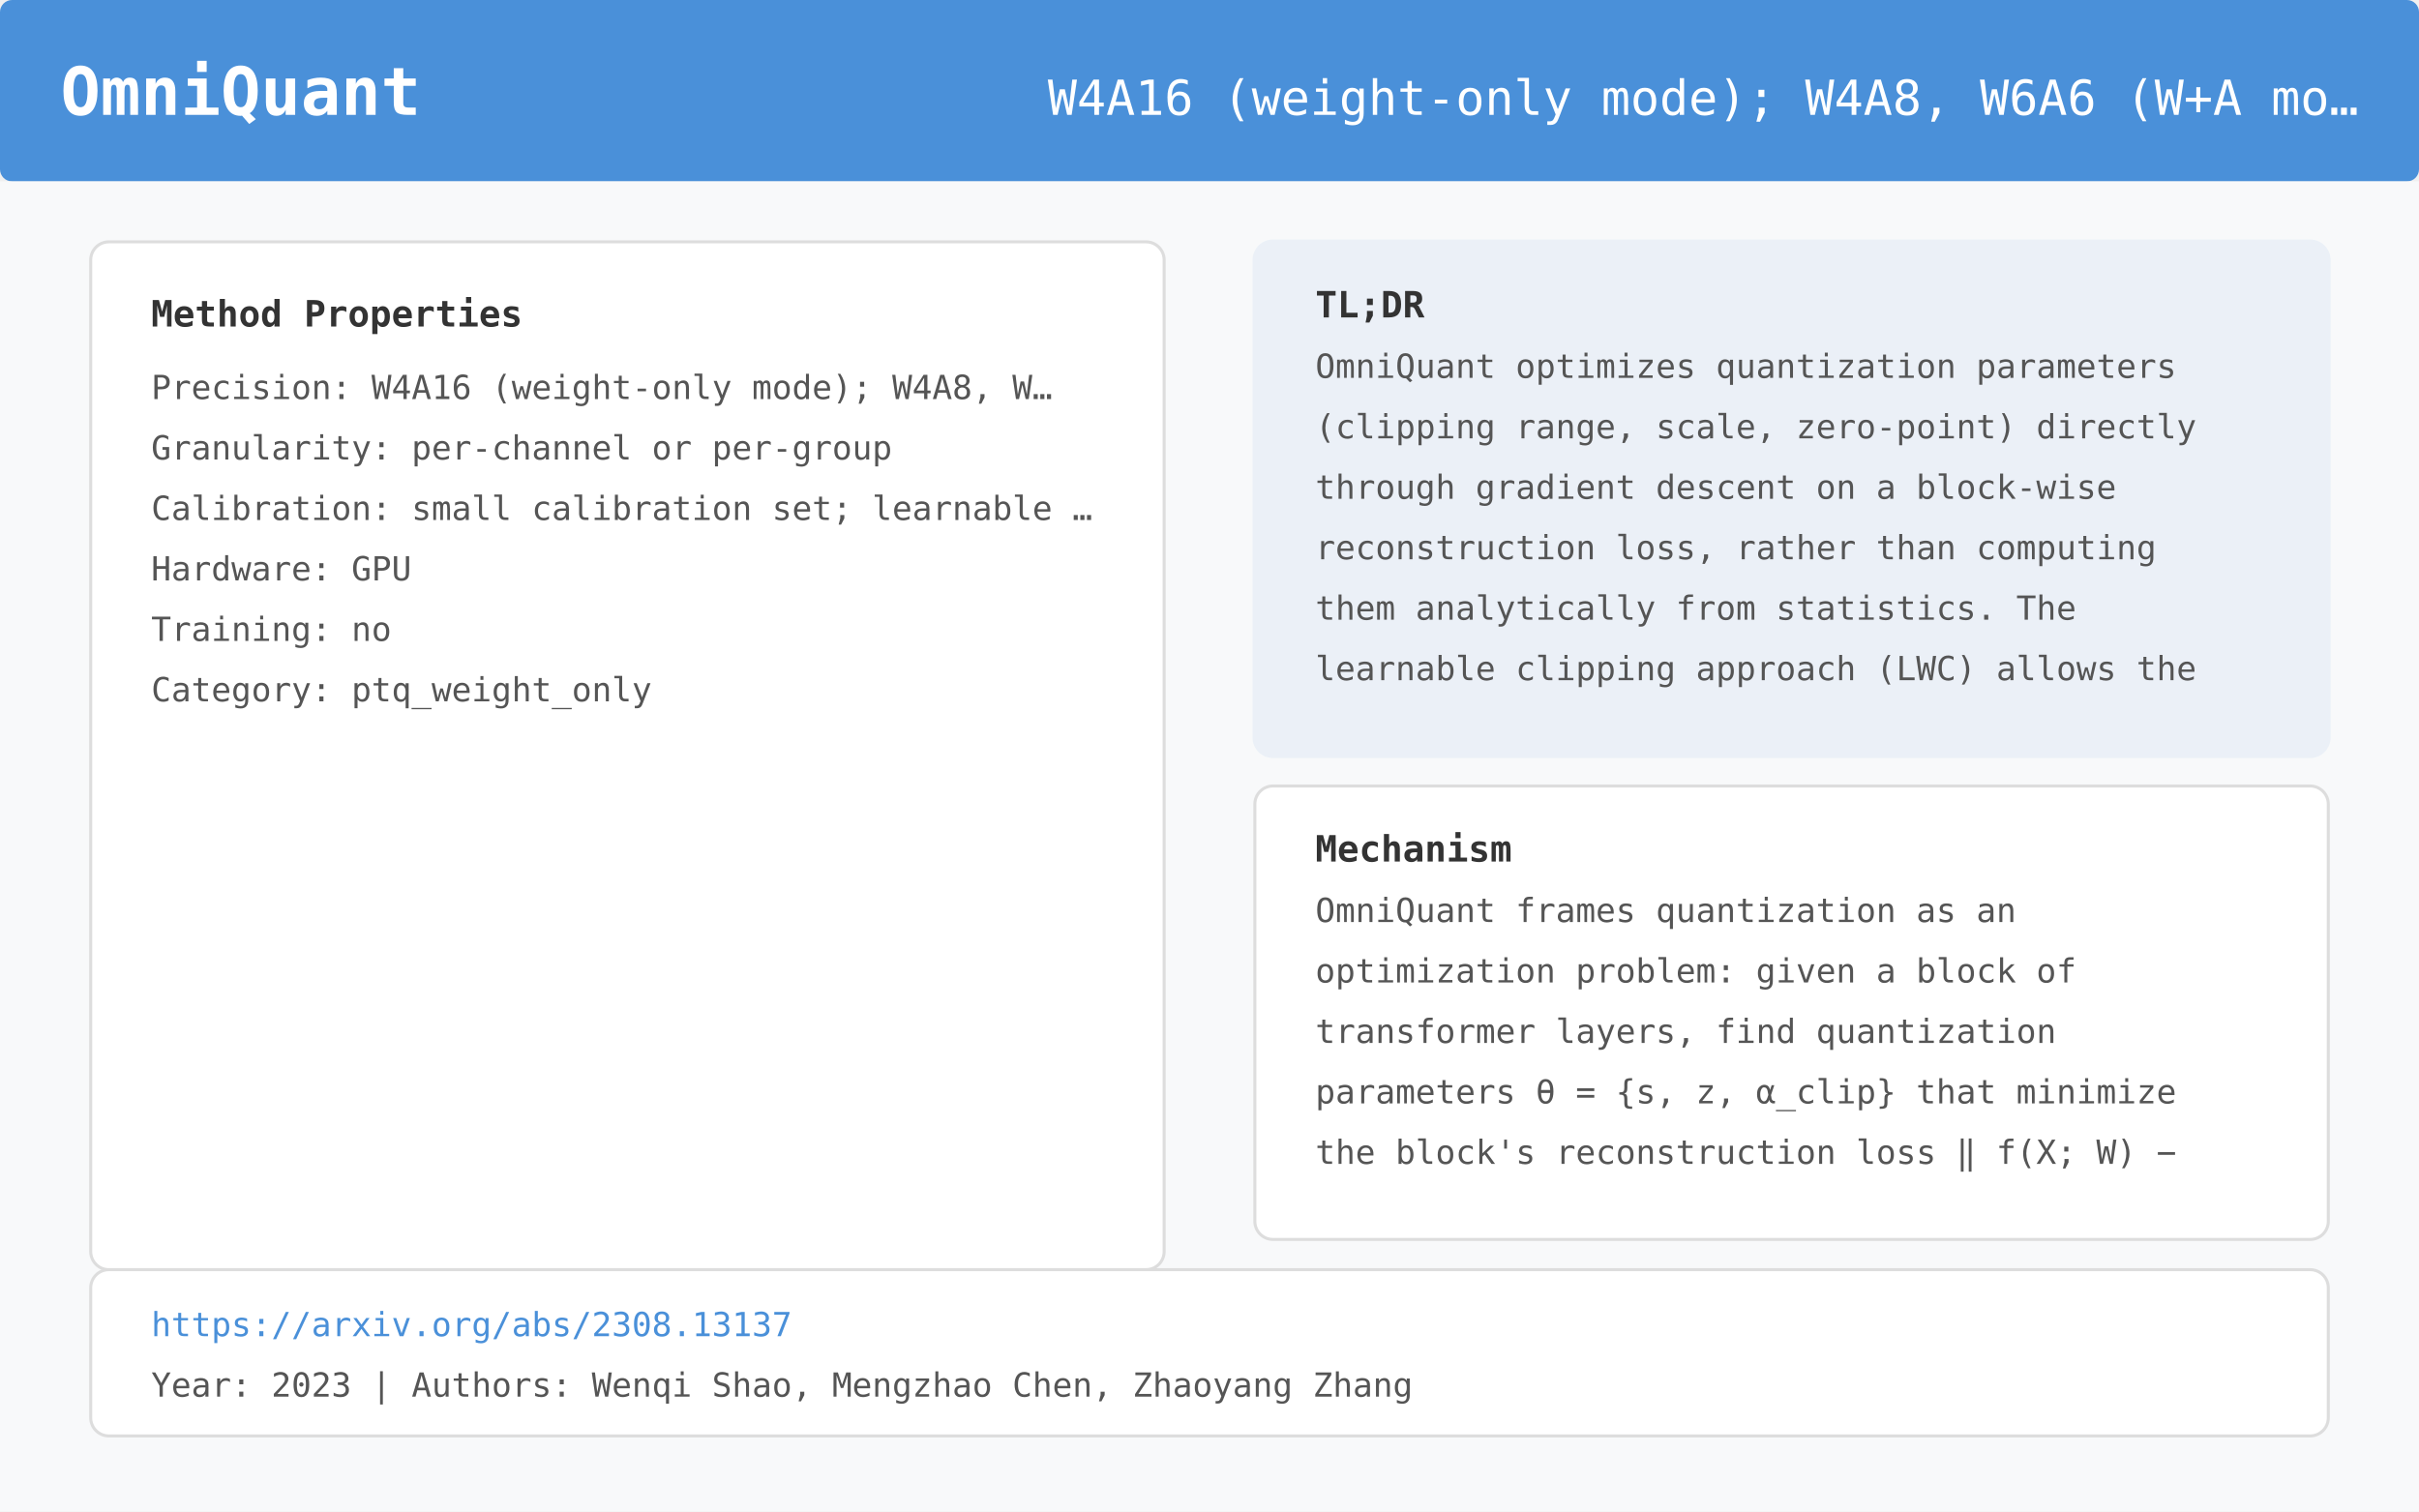
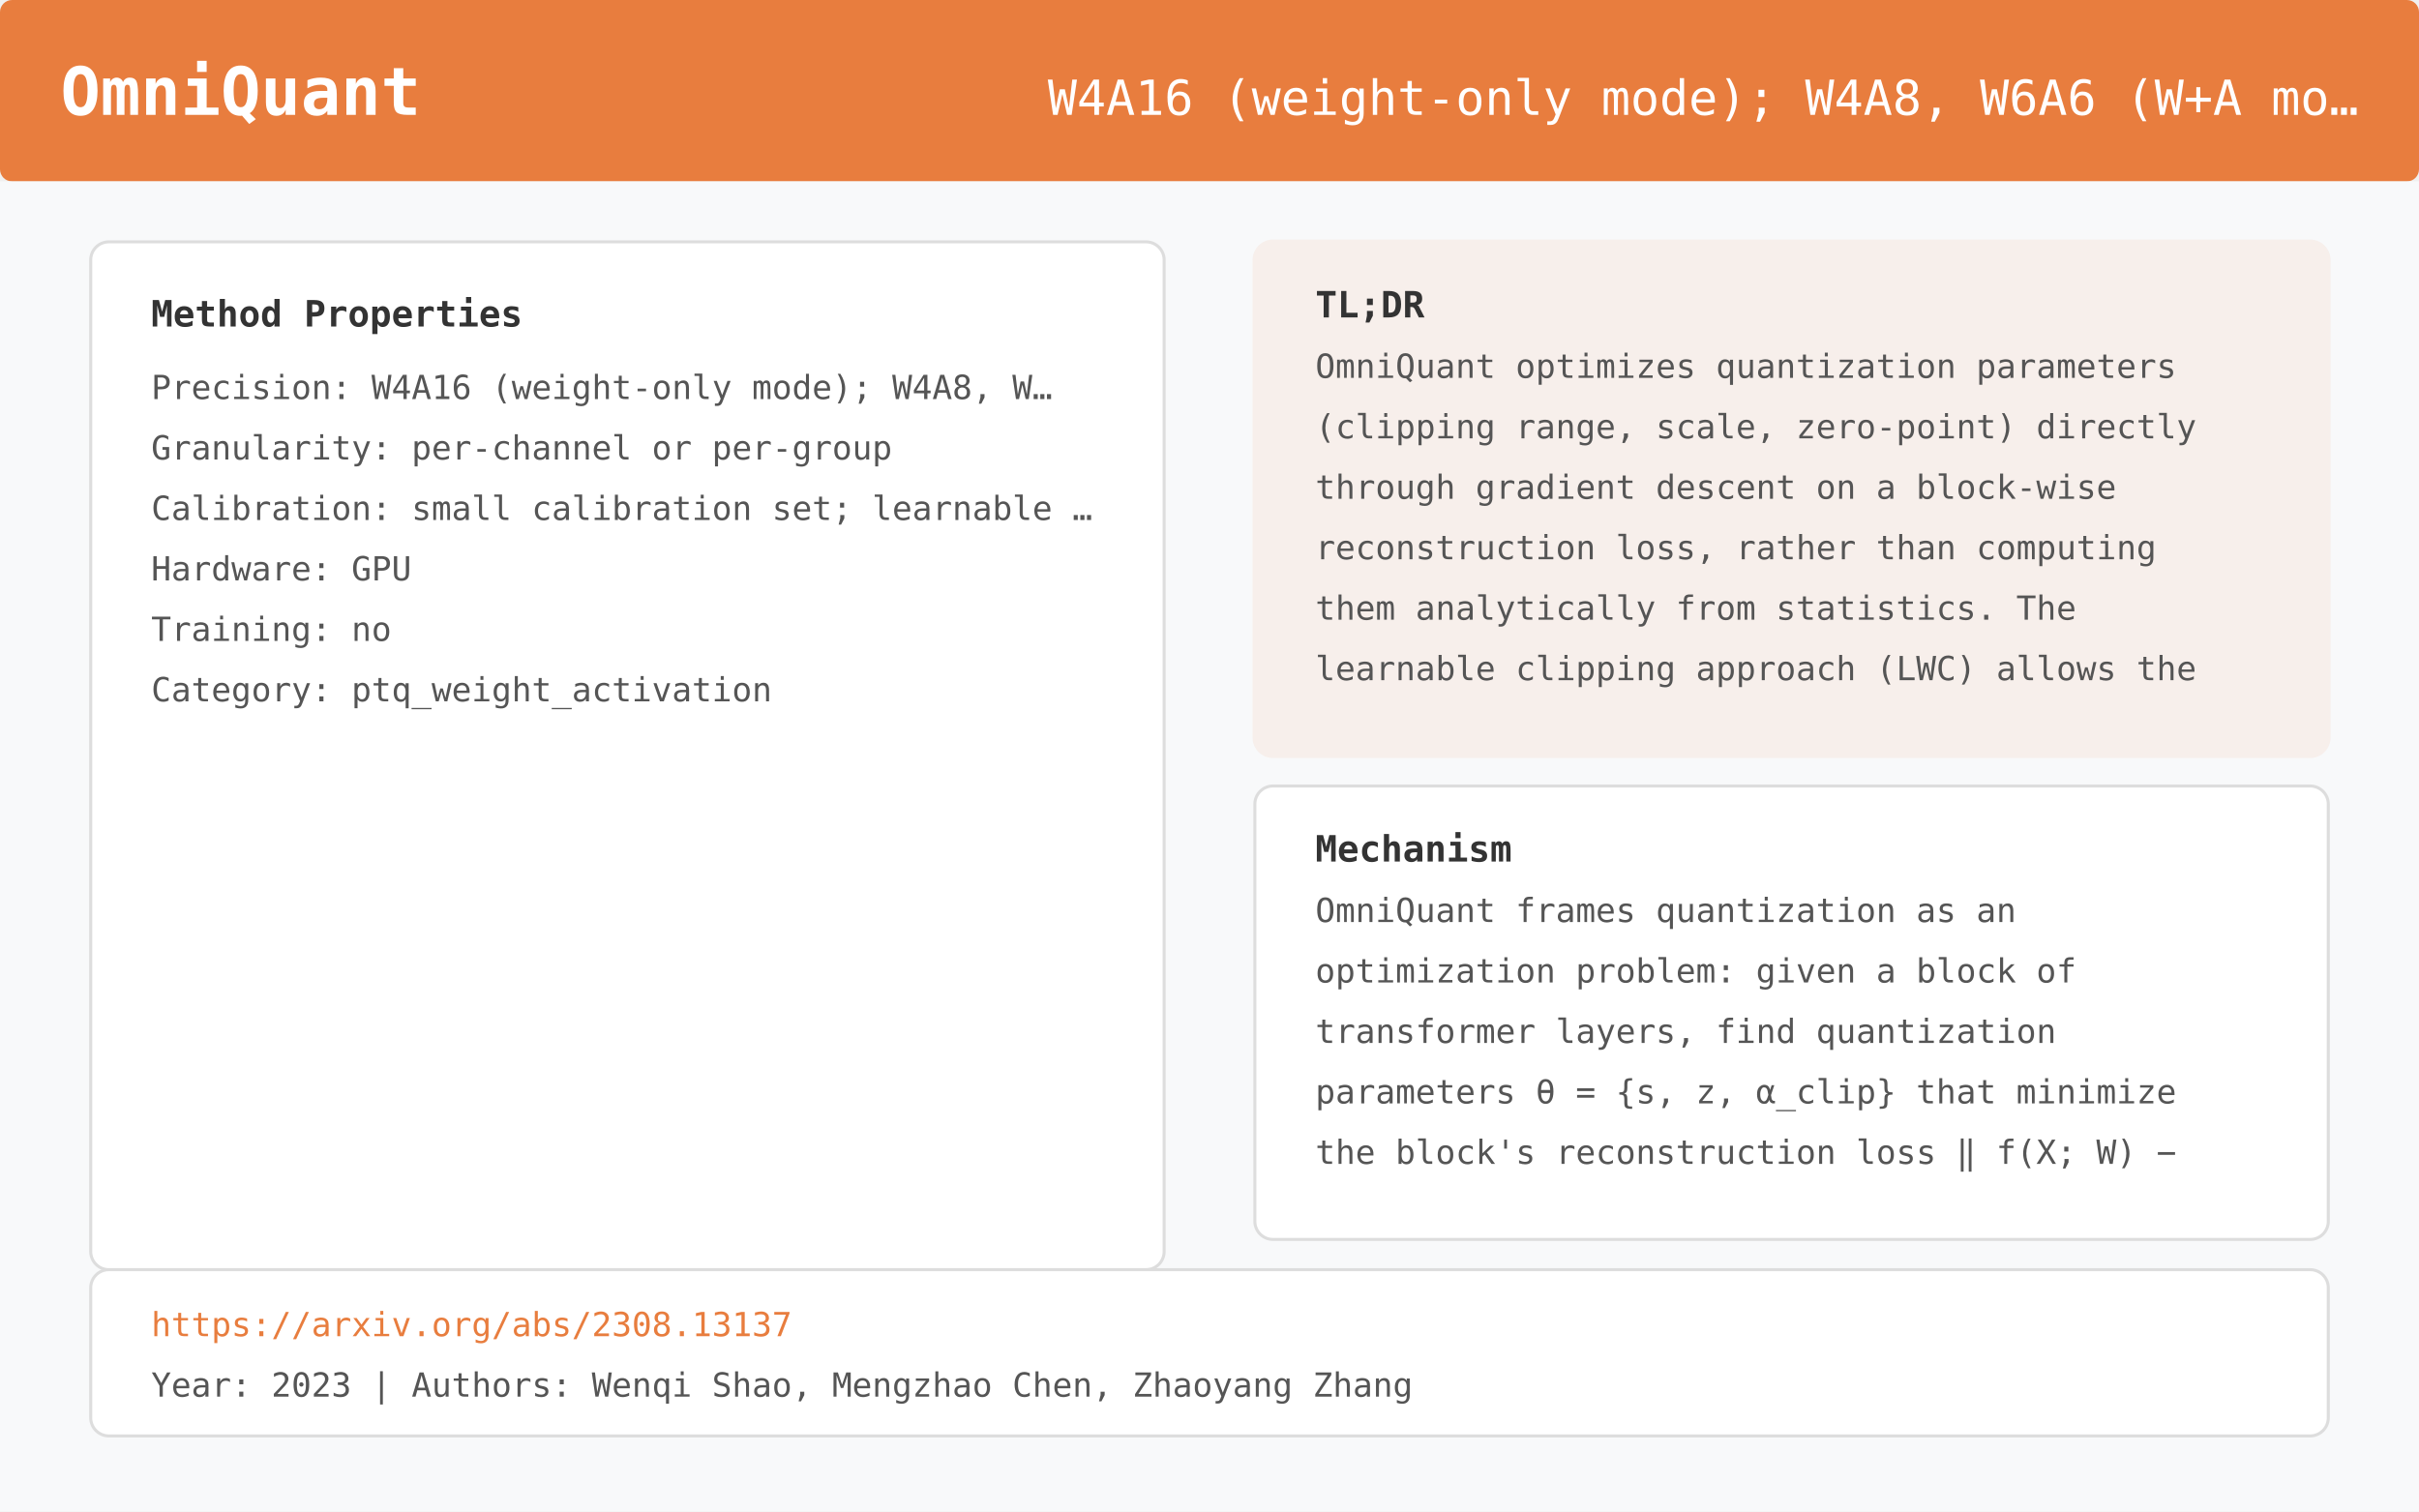
<svg xmlns="http://www.w3.org/2000/svg" viewBox="0 0 800 500" width="800" height="500">
-   <rect x="0" y="0" width="800" height="60" fill="#4A90D9" rx="4" />
+   <rect x="0" y="0" width="800" height="60" fill="#E87D3E" rx="4" />
  <text x="20" y="38" font-family="monospace" font-size="22" font-weight="bold" fill="white">OmniQuant</text>
  <text x="780" y="38" font-family="monospace" font-size="16" fill="white" text-anchor="end">W4A16 (weight-only mode); W4A8, W6A6 (W+A mo…</text>
  <rect x="0" y="60" width="800" height="440" fill="#F8F9FA" rx="0" />
  <rect x="30" y="80" width="355" height="340" rx="6" fill="white" stroke="#ddd" stroke-width="1" />
  <text x="50" y="108" font-family="monospace" font-size="12" font-weight="bold" fill="#333">Method Properties</text>
  <text x="50" y="132" font-family="monospace" font-size="11" fill="#555">Precision:    W4A16 (weight-only mode); W4A8, W…</text>
  <text x="50" y="152" font-family="monospace" font-size="11" fill="#555">Granularity:  per-channel or per-group</text>
  <text x="50" y="172" font-family="monospace" font-size="11" fill="#555">Calibration:  small calibration set; learnable …</text>
  <text x="50" y="192" font-family="monospace" font-size="11" fill="#555">Hardware:     GPU</text>
  <text x="50" y="212" font-family="monospace" font-size="11" fill="#555">Training:     no</text>
-   <text x="50" y="232" font-family="monospace" font-size="11" fill="#555">Category:     ptq_weight_only</text>
-   <rect x="415" y="80" width="355" height="170" rx="6" fill="#4A90D9" opacity="0.08" stroke="#4A90D9" stroke-width="1.5" />
+   <text x="50" y="232" font-family="monospace" font-size="11" fill="#555">Category:     ptq_weight_activation</text>
+   <rect x="415" y="80" width="355" height="170" rx="6" fill="#E87D3E" opacity="0.08" stroke="#E87D3E" stroke-width="1.5" />
  <text x="435" y="105" font-family="monospace" font-size="12" font-weight="bold" fill="#333">TL;DR</text>
  <text x="435" y="125" font-family="monospace" font-size="11" fill="#555">OmniQuant optimizes quantization parameters</text>
  <text x="435" y="145" font-family="monospace" font-size="11" fill="#555">(clipping range, scale, zero-point) directly</text>
  <text x="435" y="165" font-family="monospace" font-size="11" fill="#555">through gradient descent on a block-wise</text>
  <text x="435" y="185" font-family="monospace" font-size="11" fill="#555">reconstruction loss, rather than computing</text>
  <text x="435" y="205" font-family="monospace" font-size="11" fill="#555">them analytically from statistics. The</text>
  <text x="435" y="225" font-family="monospace" font-size="11" fill="#555">learnable clipping approach (LWC) allows the</text>
  <rect x="415" y="260" width="355" height="150" rx="6" fill="white" stroke="#ddd" stroke-width="1" />
  <text x="435" y="285" font-family="monospace" font-size="12" font-weight="bold" fill="#333">Mechanism</text>
  <text x="435" y="305" font-family="monospace" font-size="11" fill="#555">OmniQuant frames quantization as an</text>
  <text x="435" y="325" font-family="monospace" font-size="11" fill="#555">optimization problem: given a block of</text>
  <text x="435" y="345" font-family="monospace" font-size="11" fill="#555">transformer layers, find quantization</text>
  <text x="435" y="365" font-family="monospace" font-size="11" fill="#555">parameters θ = {s, z, α_clip} that minimize</text>
  <text x="435" y="385" font-family="monospace" font-size="11" fill="#555">the block's reconstruction loss ‖ f(X; W) −</text>
  <rect x="30" y="420" width="740" height="55" rx="6" fill="white" stroke="#ddd" stroke-width="1" />
-   <text x="50" y="442" font-family="monospace" font-size="11" fill="#4A90D9">https://arxiv.org/abs/2308.13137</text>
+   <text x="50" y="442" font-family="monospace" font-size="11" fill="#E87D3E">https://arxiv.org/abs/2308.13137</text>
  <text x="50" y="462" font-family="monospace" font-size="11" fill="#555">Year: 2023  |  Authors: Wenqi Shao, Mengzhao Chen, Zhaoyang Zhang</text>
</svg>
